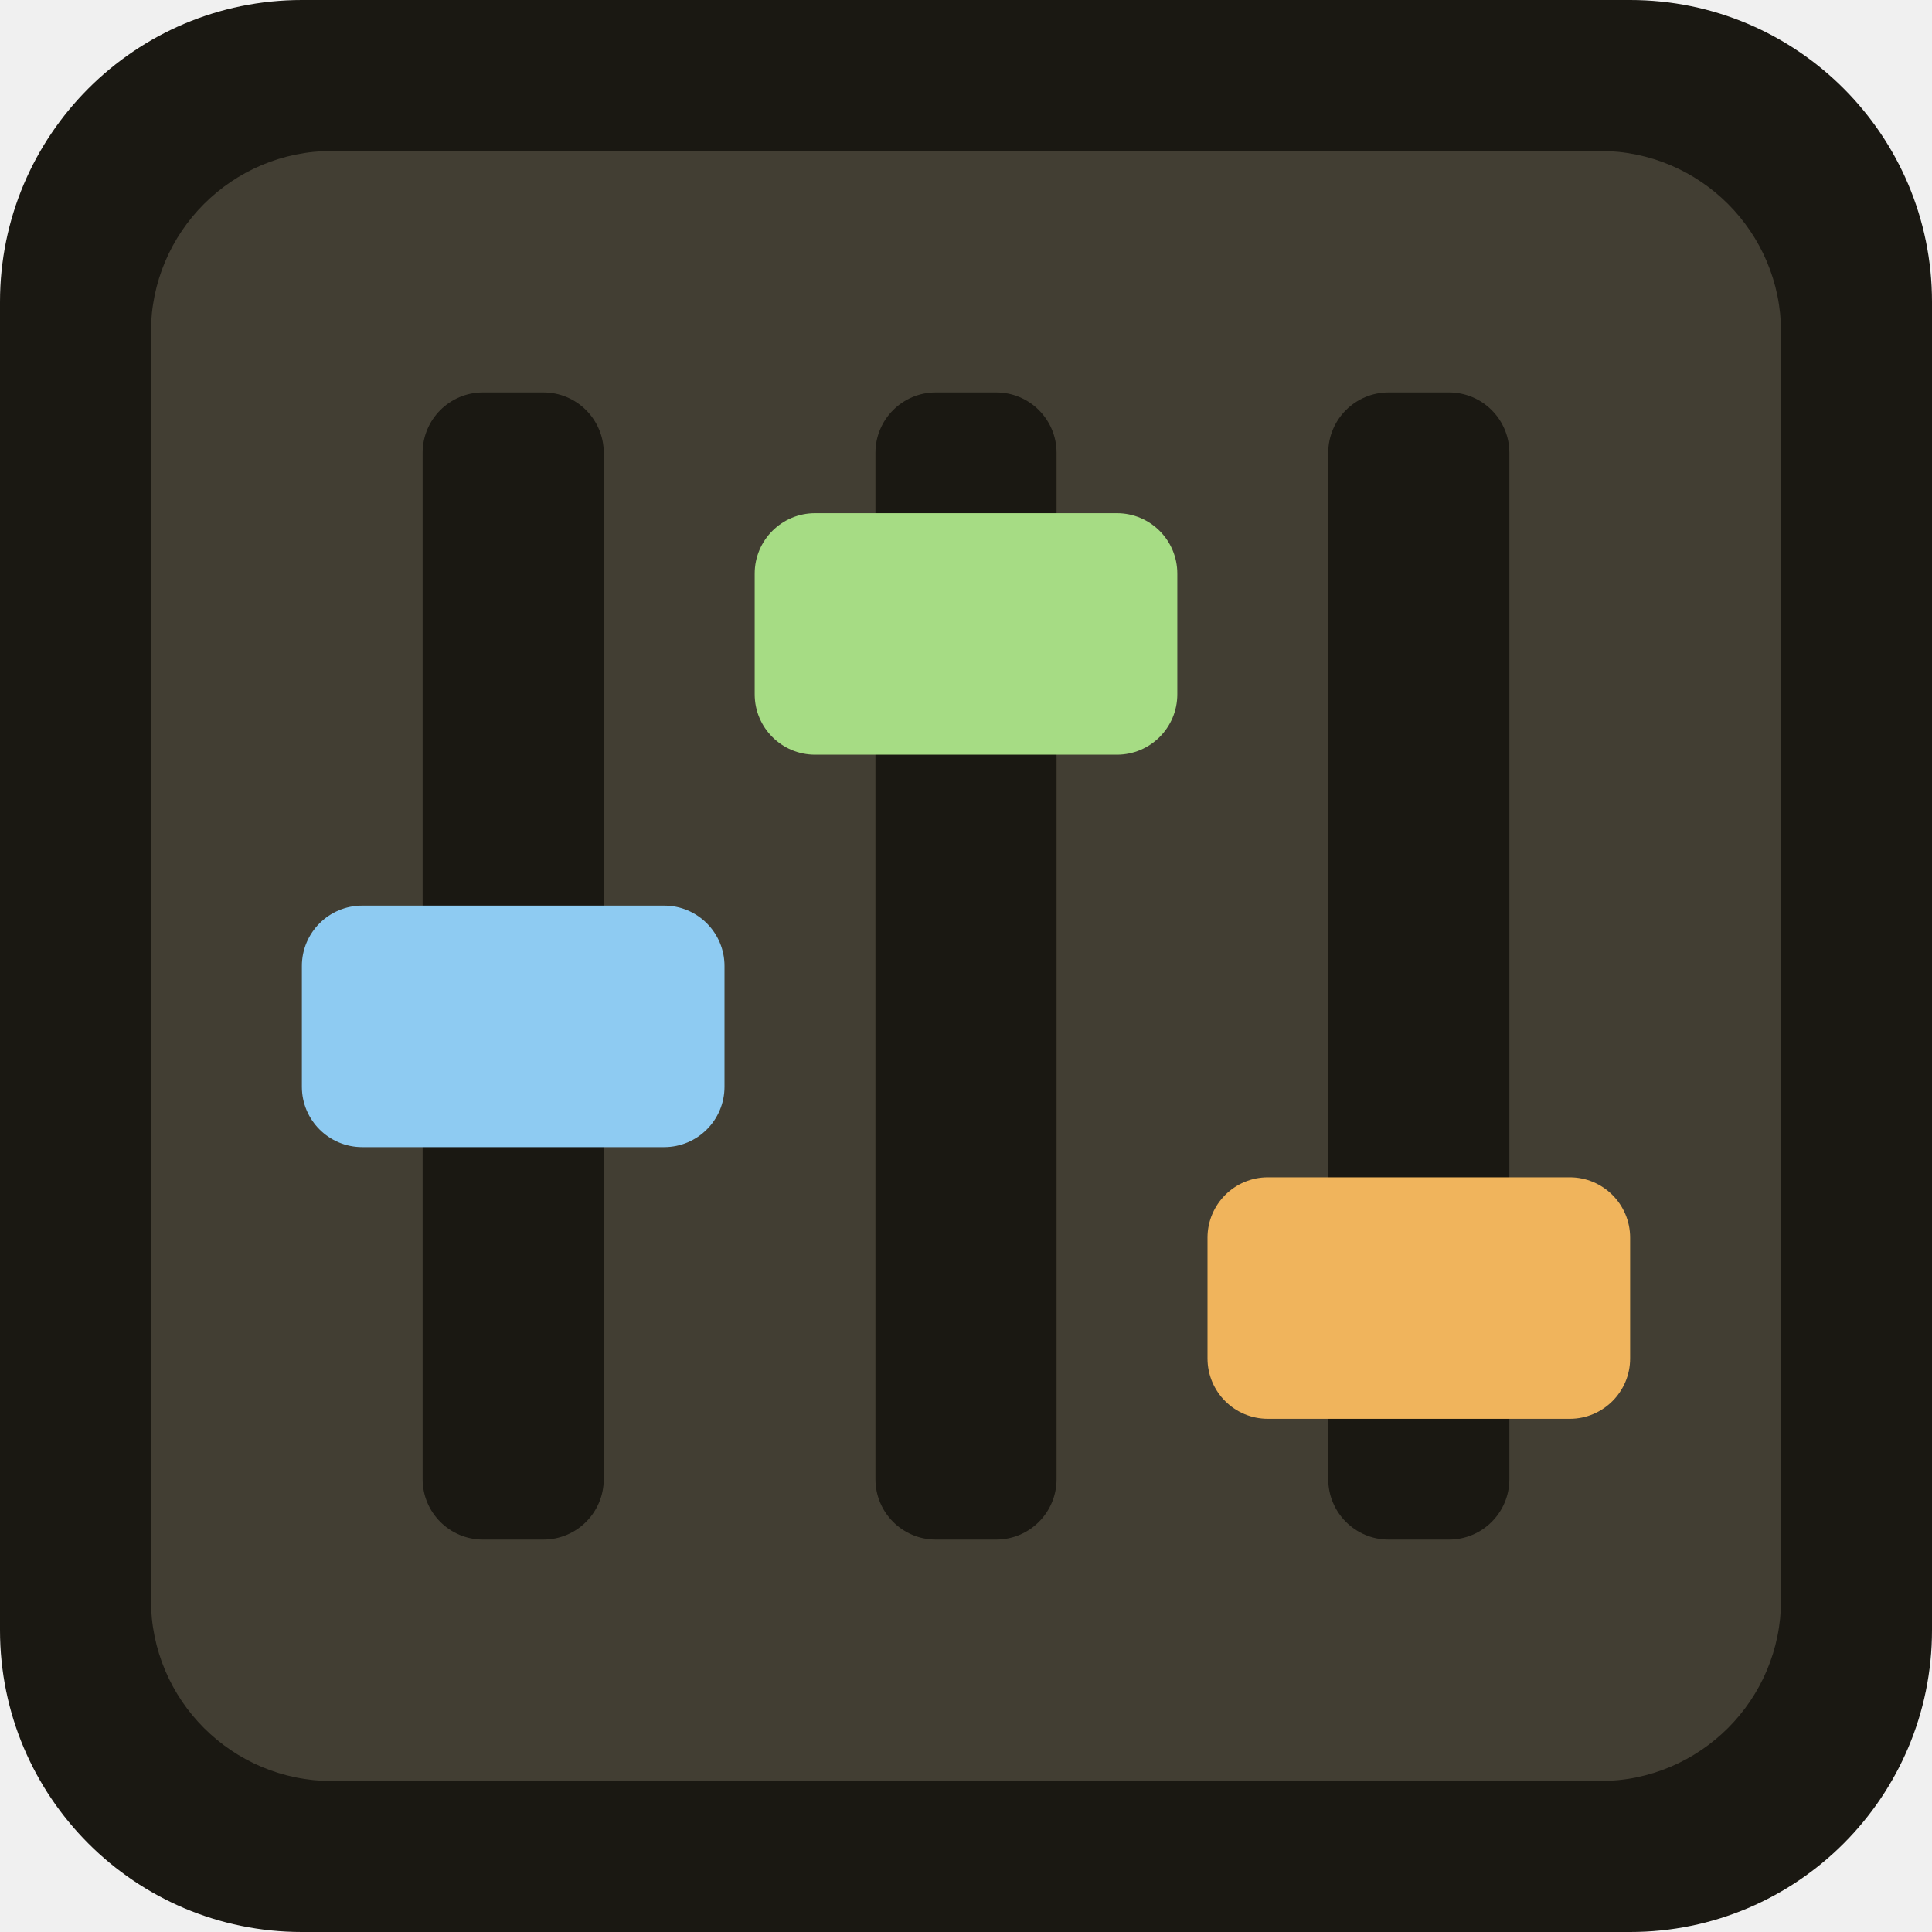
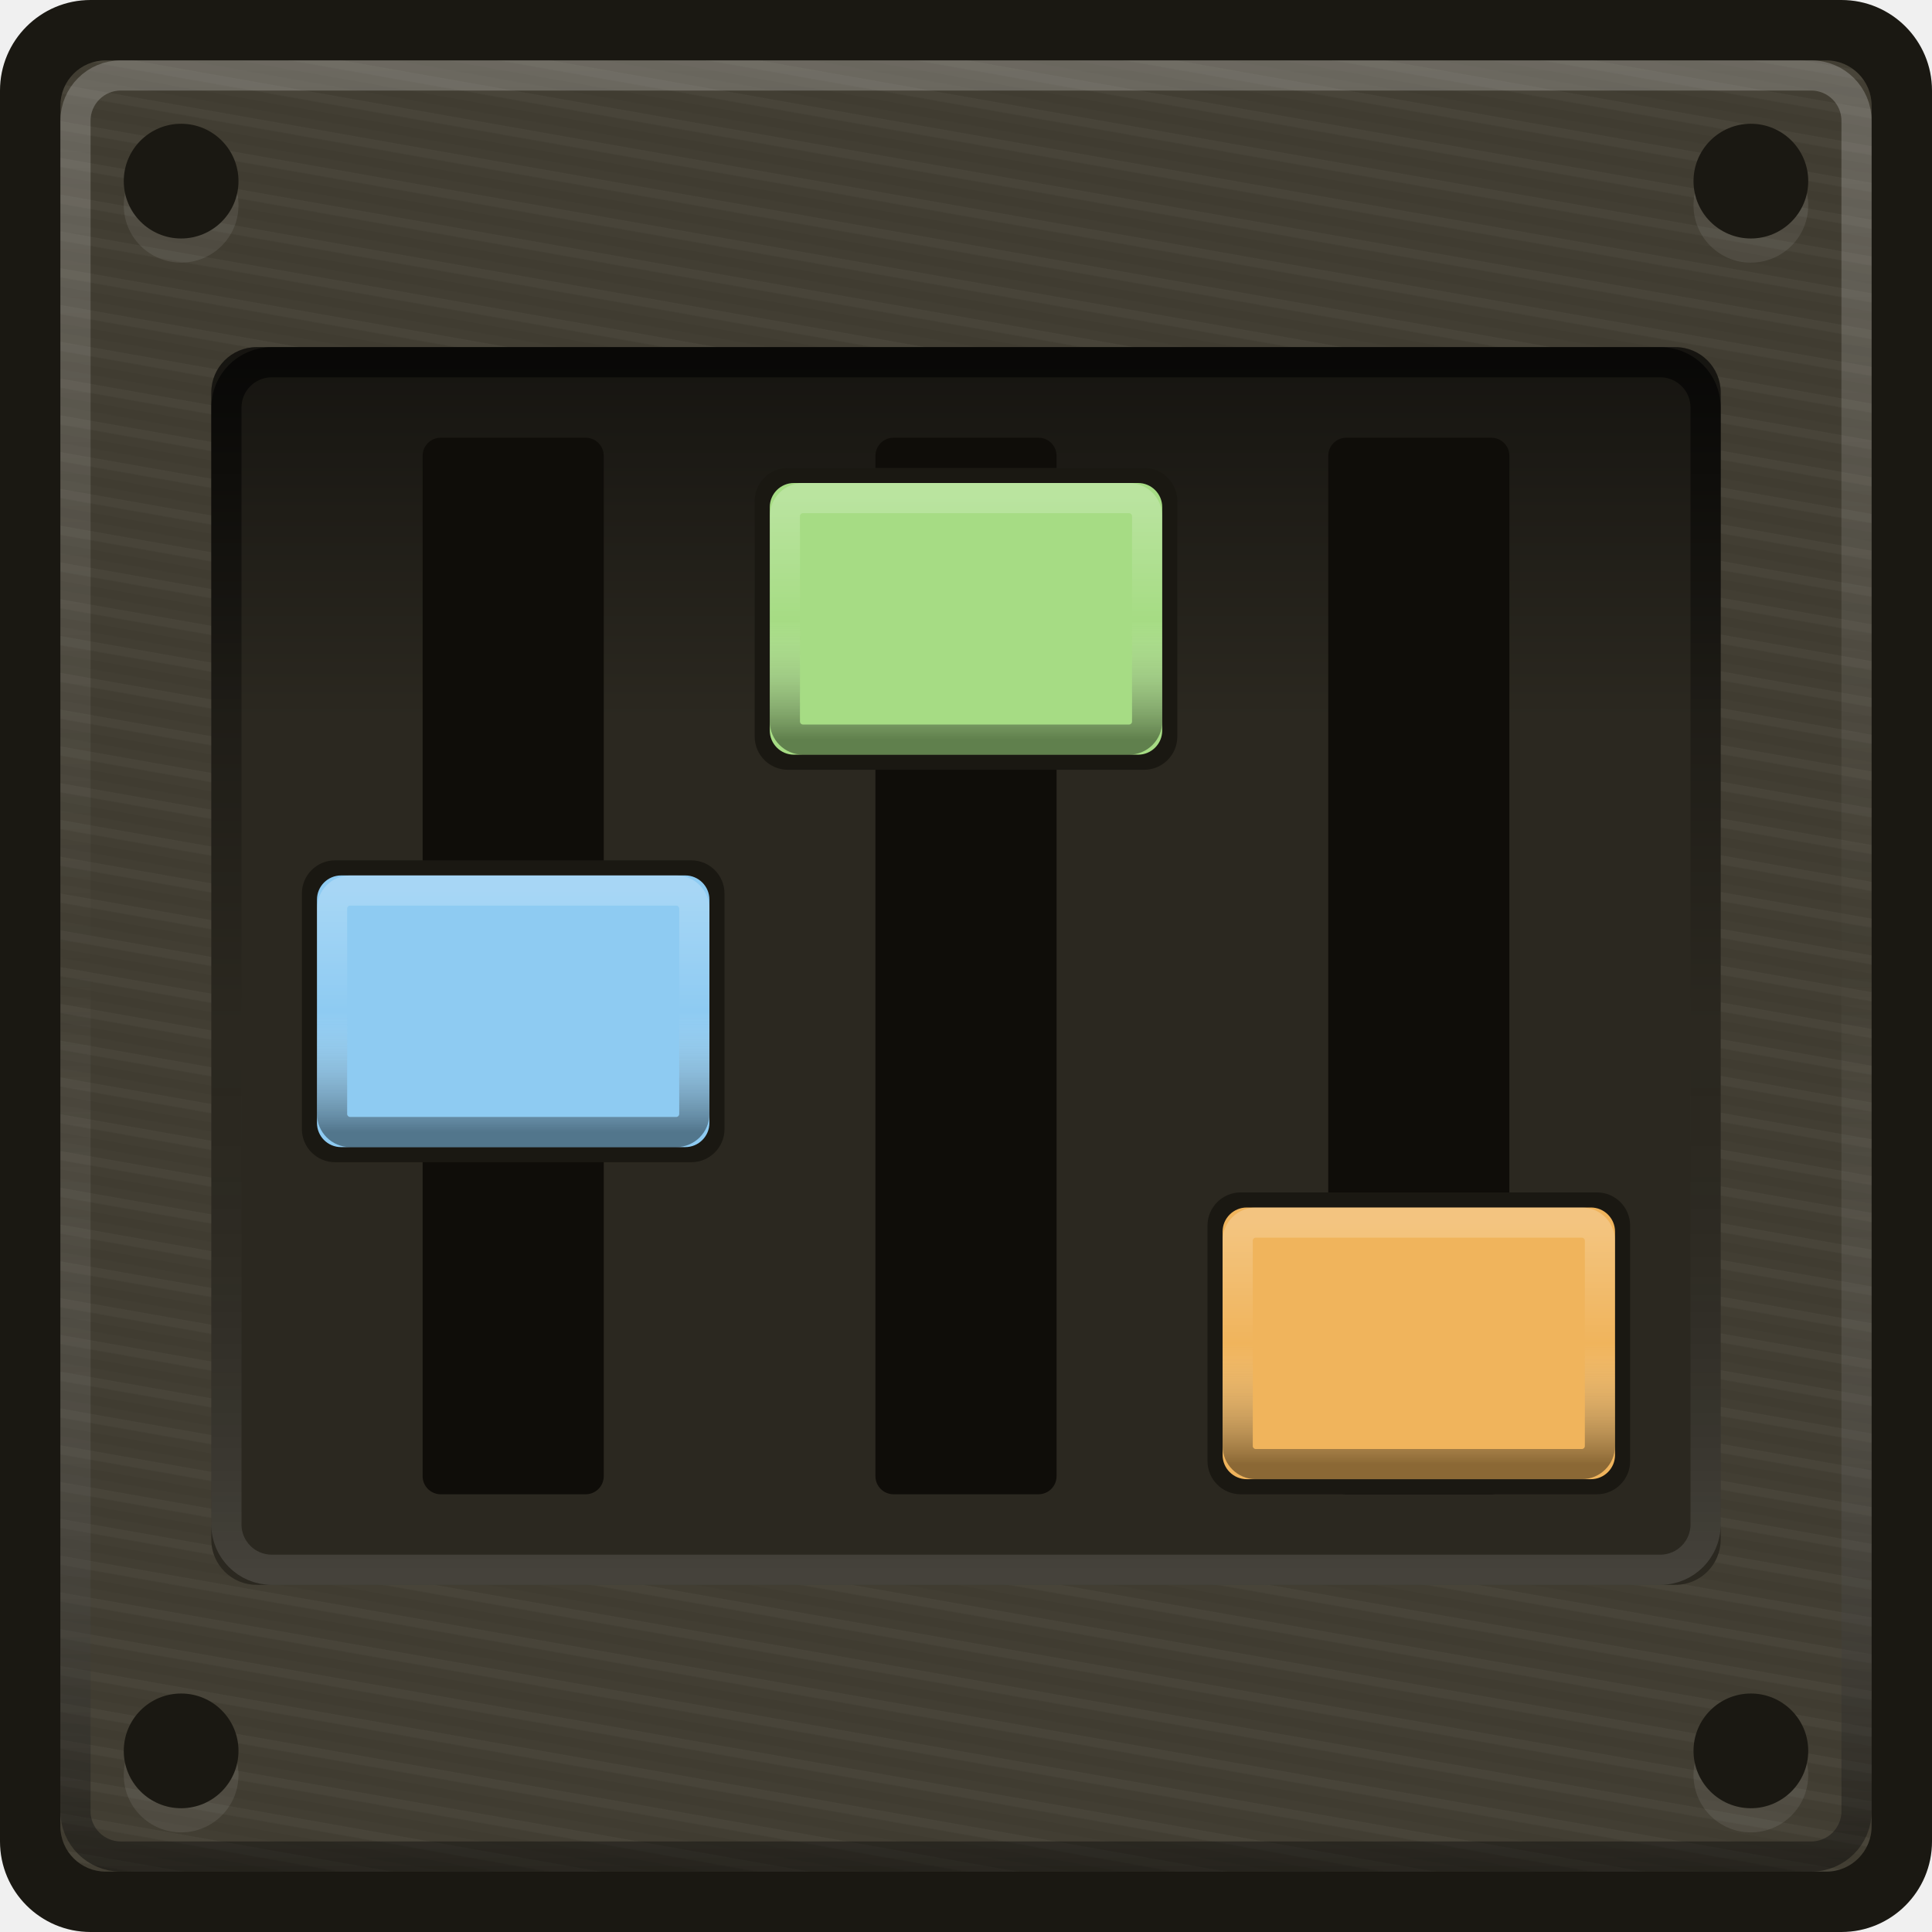
<svg xmlns="http://www.w3.org/2000/svg" viewBox="0 0 64 64" role="img" aria-label="DJ Hands">
-   <rect width="64" height="64" rx="10" fill="#1a1812" />
-   <rect x="5" y="5" width="54" height="54" rx="6" fill="#423e33" />
-   <g fill="#1a1812">
-     <rect x="14" y="13" width="6" height="38" rx="2" />
-     <rect x="29" y="13" width="6" height="38" rx="2" />
-     <rect x="44" y="13" width="6" height="38" rx="2" />
+   <defs>
+     <pattern id="brushed" width="1.2" height="1.2" patternUnits="userSpaceOnUse" patternTransform="rotate(10)">
+       <rect width="1.2" height="0.3" fill="#ffffff" opacity="0.035" />
+       <rect y="0.6" width="1.2" height="0.3" fill="#000000" opacity="0.035" />
+     </pattern>
+     <linearGradient id="raise" x1="0" y1="0" x2="0" y2="1">
+       <stop offset="0" stop-color="#ffffff" stop-opacity="0.22" />
+       <stop offset="0.5" stop-color="#ffffff" stop-opacity="0" />
+       <stop offset="1" stop-color="#000000" stop-opacity="0.42" />
+     </linearGradient>
+     <linearGradient id="recess" x1="0" y1="0" x2="0" y2="1">
+       <stop offset="0" stop-color="#000000" stop-opacity="0.6" />
+       <stop offset="0.55" stop-color="#000000" stop-opacity="0" />
+       <stop offset="1" stop-color="#ffffff" stop-opacity="0.12" />
+     </linearGradient>
+     <linearGradient id="depth" x1="0" y1="0" x2="0" y2="1">
+       <stop offset="0" stop-color="#000000" stop-opacity="0.5" />
+       <stop offset="0.3" stop-color="#000000" stop-opacity="0" />
+     </linearGradient>
+   </defs>
+   <rect width="64" height="64" rx="3" fill="#1a1812" />
+   <rect x="2" y="2" width="60" height="60" rx="1.5" fill="#423e33" />
+   <rect x="2" y="2" width="60" height="60" rx="1.5" fill="url(#brushed)" />
+   <rect x="2.5" y="2.5" width="59" height="59" rx="1.5" fill="none" stroke="url(#raise)" />
+   <g>
+     <circle cx="6" cy="6.8" r="1.9" fill="#ffffff" opacity="0.08" />
+     <circle cx="6" cy="6" r="1.9" fill="#1a1812" />
+     <circle cx="58" cy="6.8" r="1.9" fill="#ffffff" opacity="0.08" />
+     <circle cx="58" cy="6" r="1.9" fill="#1a1812" />
+     <circle cx="6" cy="58.8" r="1.9" fill="#ffffff" opacity="0.08" />
+     <circle cx="6" cy="58" r="1.9" fill="#1a1812" />
+     <circle cx="58" cy="58.8" r="1.9" fill="#ffffff" opacity="0.08" />
+     <circle cx="58" cy="58" r="1.9" fill="#1a1812" />
+   </g>
+   <rect x="7" y="11.5" width="50" height="41" rx="1.5" fill="#2b2820" />
+   <rect x="7" y="11.5" width="50" height="41" rx="1.5" fill="url(#depth)" />
+   <rect x="7.5" y="12" width="49" height="40" rx="1.5" fill="none" stroke="url(#recess)" />
+   <g fill="#0f0d09">
+     <rect x="14" y="14.5" width="6" height="35" rx="0.6" />
+     <rect x="29" y="14.5" width="6" height="35" rx="0.6" />
+     <rect x="44" y="14.5" width="6" height="35" rx="0.6" />
  </g>
  <g>
-     <rect x="10" y="30" width="14" height="8" rx="2" fill="#8ecbf2" />
-     <rect x="25" y="17" width="14" height="8" rx="2" fill="#a6dc84" />
-     <rect x="40" y="39" width="14" height="8" rx="2" fill="#f0b45c" />
+     <rect x="10" y="28.5" width="14" height="10" rx="1.1" fill="#1a1812" />
+     <rect x="10.5" y="29" width="13" height="9" rx="0.8" fill="#8ecbf2" />
+     <rect x="11" y="29.5" width="12" height="8" rx="0.6" fill="none" stroke="url(#raise)" />
+     <rect x="25" y="15.5" width="14" height="10" rx="1.1" fill="#1a1812" />
+     <rect x="25.5" y="16" width="13" height="9" rx="0.8" fill="#a6dc84" />
+     <rect x="26" y="16.5" width="12" height="8" rx="0.6" fill="none" stroke="url(#raise)" />
+     <rect x="40" y="39.5" width="14" height="10" rx="1.1" fill="#1a1812" />
+     <rect x="40.5" y="40" width="13" height="9" rx="0.8" fill="#f0b45c" />
+     <rect x="41" y="40.5" width="12" height="8" rx="0.6" fill="none" stroke="url(#raise)" />
  </g>
</svg>
